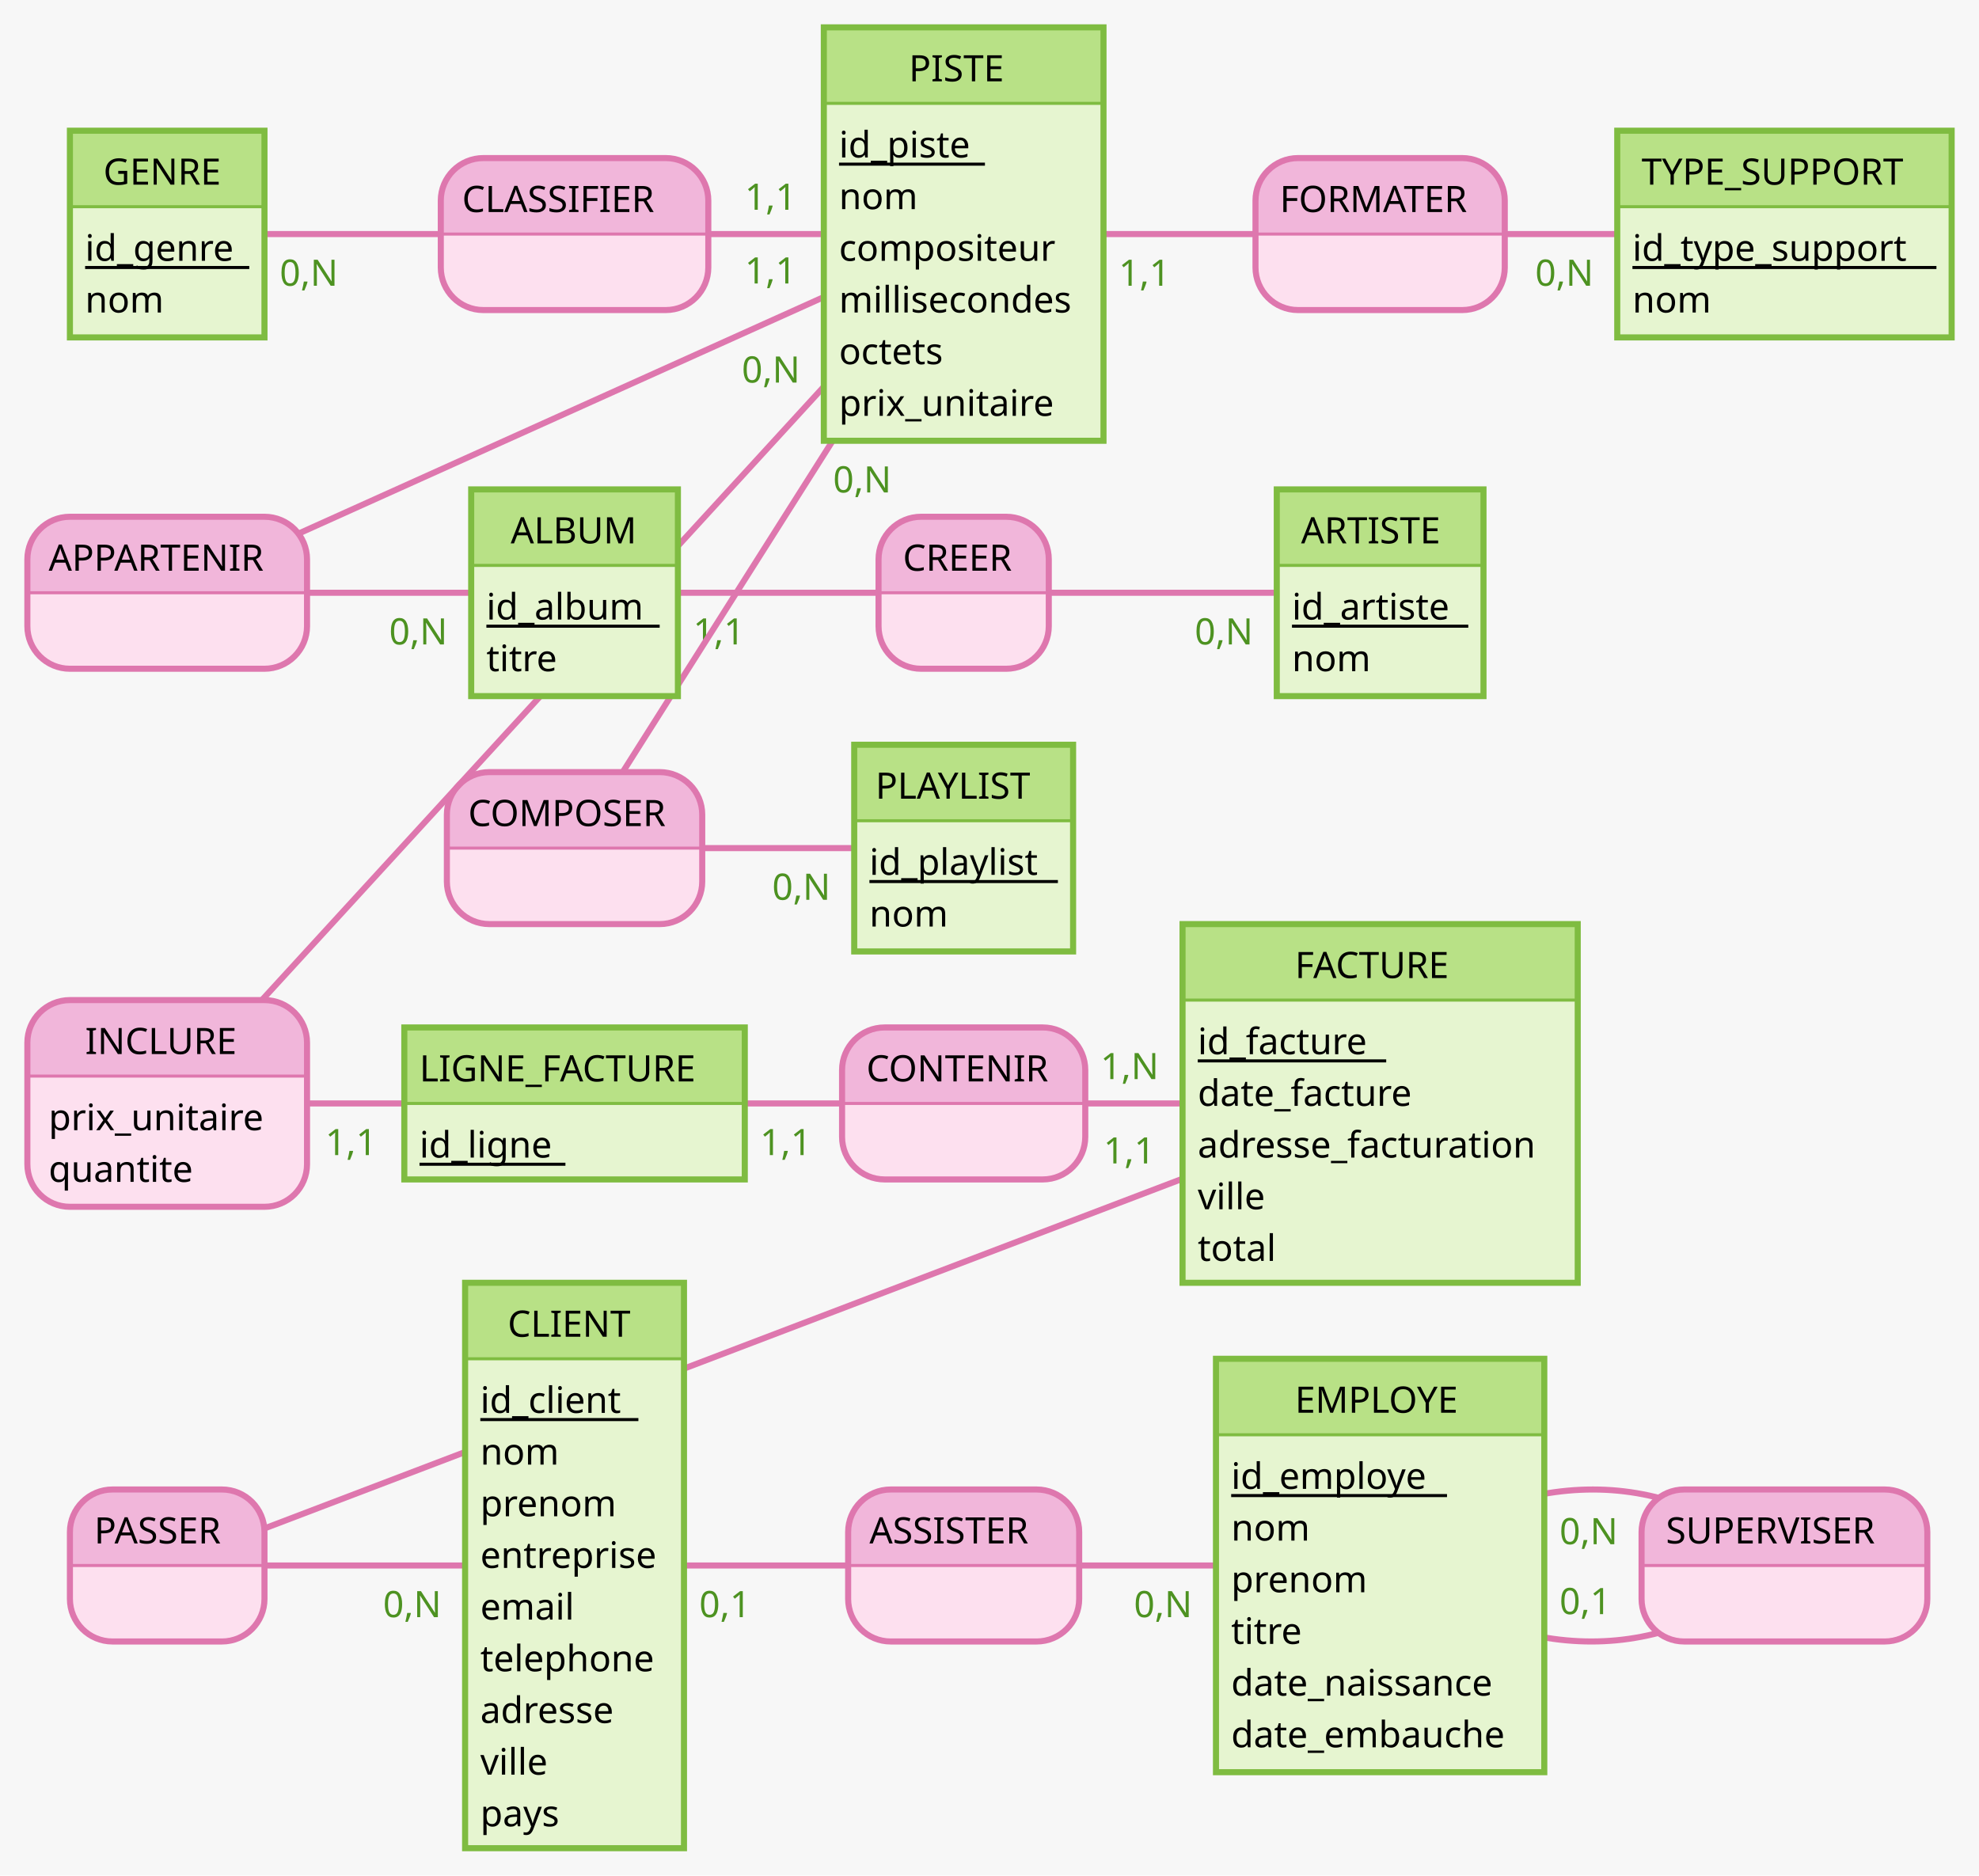
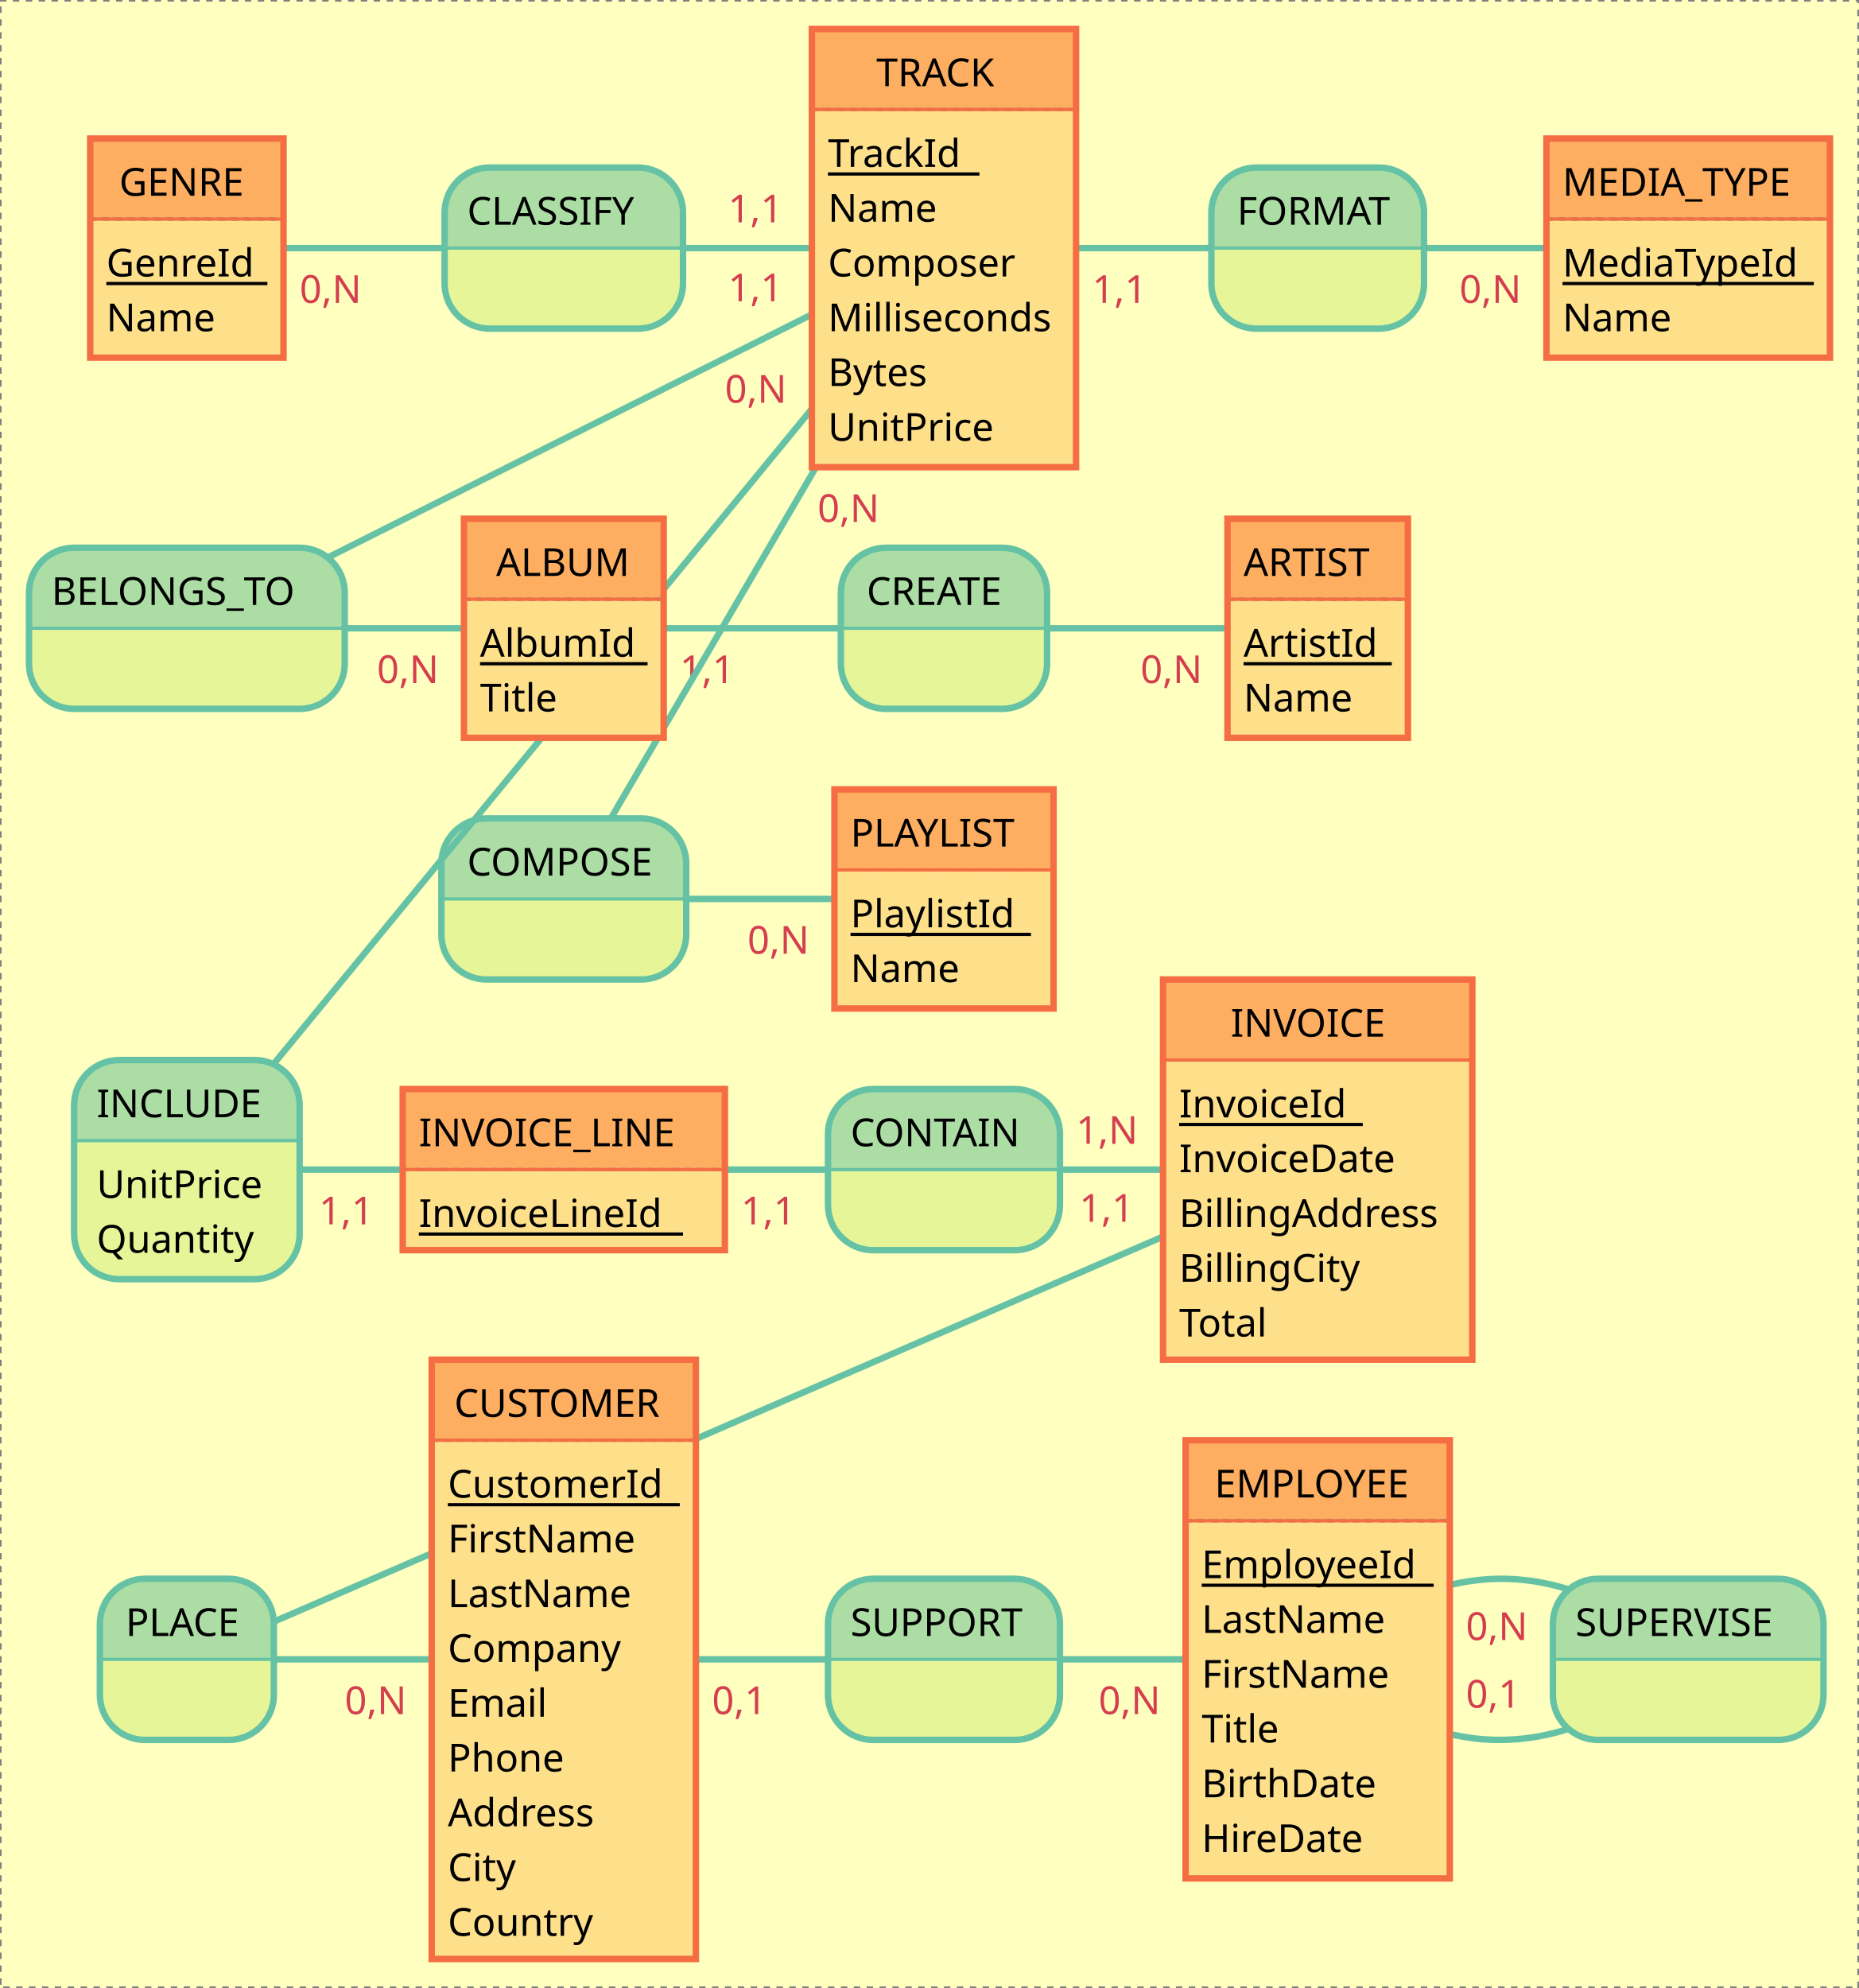
- <svg xmlns="http://www.w3.org/2000/svg" width="651" height="617" viewBox="0 0 651 617">
-   <rect x="0" y="0" width="651" height="617" fill="#f7f7f7" stroke="none" stroke-width="0" />
-   <g>
-     <line x1="55" y1="77" x2="189" y2="77" stroke="#de77ae" stroke-width="2" />
-     <line x1="317" y1="77" x2="189" y2="77" stroke="#de77ae" stroke-width="2" />
-     <g>
-       <path d="M219 52 a14 14 90 0 1 14 14 V77 h-88 V66 a14 14 90 0 1 14 -14" fill="#f1b6da" stroke="#f1b6da" stroke-width="0" />
-       <path d="M233 77 v11 a14 14 90 0 1 -14 14 H159 a14 14 90 0 1 -14 -14 V77 H88" fill="#fde0ef" stroke="#fde0ef" stroke-width="0" />
-       <rect x="145" y="52" width="88" height="50" fill="none" rx="14" stroke="#de77ae" stroke-width="2" />
-       <line x1="145" y1="77" x2="233" y2="77" stroke="#de77ae" stroke-width="1" />
-       <text x="152" y="69.75" fill="#000000" font-family="Verdana" font-size="12">CLASSIFIER</text>
-     </g>
-     <text x="92" y="94" fill="#4d9221" font-family="Verdana" font-size="12">0,N</text>
-     <text x="245" y="69" fill="#4d9221" font-family="Verdana" font-size="12">1,1</text>
-   </g>
-   <g>
-     <line x1="317" y1="77" x2="454" y2="77" stroke="#de77ae" stroke-width="2" />
-     <line x1="587" y1="77" x2="454" y2="77" stroke="#de77ae" stroke-width="2" />
-     <g>
-       <path d="M481 52 a14 14 90 0 1 14 14 V77 h-82 V66 a14 14 90 0 1 14 -14" fill="#f1b6da" stroke="#f1b6da" stroke-width="0" />
-       <path d="M495 77 v11 a14 14 90 0 1 -14 14 H427 a14 14 90 0 1 -14 -14 V77 H82" fill="#fde0ef" stroke="#fde0ef" stroke-width="0" />
-       <rect x="413" y="52" width="82" height="50" fill="none" rx="14" stroke="#de77ae" stroke-width="2" />
-       <line x1="413" y1="77" x2="495" y2="77" stroke="#de77ae" stroke-width="1" />
-       <text x="421" y="69.75" fill="#000000" font-family="Verdana" font-size="12">FORMATER</text>
-     </g>
-     <text x="368" y="94" fill="#4d9221" font-family="Verdana" font-size="12">1,1</text>
-     <text x="505" y="94" fill="#4d9221" font-family="Verdana" font-size="12">0,N</text>
-   </g>
-   <g>
-     <line x1="317" y1="77" x2="55" y2="195" stroke="#de77ae" stroke-width="2" />
-     <line x1="189" y1="195" x2="55" y2="195" stroke="#de77ae" stroke-width="2" />
-     <g>
-       <path d="M87 170 a14 14 90 0 1 14 14 V195 h-92 V184 a14 14 90 0 1 14 -14" fill="#f1b6da" stroke="#f1b6da" stroke-width="0" />
-       <path d="M101 195 v11 a14 14 90 0 1 -14 14 H23 a14 14 90 0 1 -14 -14 V195 H92" fill="#fde0ef" stroke="#fde0ef" stroke-width="0" />
-       <rect x="9" y="170" width="92" height="50" fill="none" rx="14" stroke="#de77ae" stroke-width="2" />
-       <line x1="9" y1="195" x2="101" y2="195" stroke="#de77ae" stroke-width="1" />
-       <text x="16" y="187.75" fill="#000000" font-family="Verdana" font-size="12">APPARTENIR</text>
-     </g>
-     <text x="245" y="93.25" fill="#4d9221" font-family="Verdana" font-size="12">1,1</text>
-     <text x="128" y="212" fill="#4d9221" font-family="Verdana" font-size="12">0,N</text>
-   </g>
-   <g>
-     <line x1="189" y1="195" x2="317" y2="195" stroke="#de77ae" stroke-width="2" />
-     <line x1="454" y1="195" x2="317" y2="195" stroke="#de77ae" stroke-width="2" />
-     <g>
-       <path d="M331 170 a14 14 90 0 1 14 14 V195 h-56 V184 a14 14 90 0 1 14 -14" fill="#f1b6da" stroke="#f1b6da" stroke-width="0" />
-       <path d="M345 195 v11 a14 14 90 0 1 -14 14 H303 a14 14 90 0 1 -14 -14 V195 H56" fill="#fde0ef" stroke="#fde0ef" stroke-width="0" />
-       <rect x="289" y="170" width="56" height="50" fill="none" rx="14" stroke="#de77ae" stroke-width="2" />
-       <line x1="289" y1="195" x2="345" y2="195" stroke="#de77ae" stroke-width="1" />
-       <text x="297" y="187.75" fill="#000000" font-family="Verdana" font-size="12">CREER</text>
-     </g>
-     <text x="228" y="212" fill="#4d9221" font-family="Verdana" font-size="12">1,1</text>
-     <text x="393" y="212" fill="#4d9221" font-family="Verdana" font-size="12">0,N</text>
-   </g>
-   <g>
-     <line x1="317" y1="279" x2="189" y2="279" stroke="#de77ae" stroke-width="2" />
-     <line x1="317" y1="77" x2="189" y2="279" stroke="#de77ae" stroke-width="2" />
-     <g>
-       <path d="M217 254 a14 14 90 0 1 14 14 V279 h-84 V268 a14 14 90 0 1 14 -14" fill="#f1b6da" stroke="#f1b6da" stroke-width="0" />
-       <path d="M231 279 v11 a14 14 90 0 1 -14 14 H161 a14 14 90 0 1 -14 -14 V279 H84" fill="#fde0ef" stroke="#fde0ef" stroke-width="0" />
-       <rect x="147" y="254" width="84" height="50" fill="none" rx="14" stroke="#de77ae" stroke-width="2" />
-       <line x1="147" y1="279" x2="231" y2="279" stroke="#de77ae" stroke-width="1" />
-       <text x="154" y="271.75" fill="#000000" font-family="Verdana" font-size="12">COMPOSER</text>
-     </g>
-     <text x="254" y="296" fill="#4d9221" font-family="Verdana" font-size="12">0,N</text>
-     <text x="274.03" y="162" fill="#4d9221" font-family="Verdana" font-size="12">0,N</text>
-   </g>
-   <g>
-     <line x1="317" y1="77" x2="55" y2="363" stroke="#de77ae" stroke-width="2" />
-     <line x1="189" y1="363" x2="55" y2="363" stroke="#de77ae" stroke-width="2" />
-     <g>
-       <path d="M87 329 a14 14 90 0 1 14 14 V354 h-92 V343 a14 14 90 0 1 14 -14" fill="#f1b6da" stroke="#f1b6da" stroke-width="0" />
-       <path d="M101 354 v29 a14 14 90 0 1 -14 14 H23 a14 14 90 0 1 -14 -14 V354 H92" fill="#fde0ef" stroke="#fde0ef" stroke-width="0" />
-       <rect x="9" y="329" width="92" height="68" fill="none" rx="14" stroke="#de77ae" stroke-width="2" />
-       <line x1="9" y1="354" x2="101" y2="354" stroke="#de77ae" stroke-width="1" />
-       <text x="28" y="346.75" fill="#000000" font-family="Verdana" font-size="12">INCLURE</text>
-       <text x="16" y="371.8" fill="#000000" font-family="Verdana" font-size="12">prix_unitaire</text>
-       <text x="16" y="388.8" fill="#000000" font-family="Verdana" font-size="12">quantite</text>
-     </g>
-     <text x="244" y="125.85" fill="#4d9221" font-family="Verdana" font-size="12">0,N</text>
-     <text x="107" y="380" fill="#4d9221" font-family="Verdana" font-size="12">1,1</text>
-   </g>
-   <g>
-     <line x1="189" y1="363" x2="317" y2="363" stroke="#de77ae" stroke-width="2" />
-     <line x1="454" y1="363" x2="317" y2="363" stroke="#de77ae" stroke-width="2" />
-     <g>
-       <path d="M343 338 a14 14 90 0 1 14 14 V363 h-80 V352 a14 14 90 0 1 14 -14" fill="#f1b6da" stroke="#f1b6da" stroke-width="0" />
-       <path d="M357 363 v11 a14 14 90 0 1 -14 14 H291 a14 14 90 0 1 -14 -14 V363 H80" fill="#fde0ef" stroke="#fde0ef" stroke-width="0" />
-       <rect x="277" y="338" width="80" height="50" fill="none" rx="14" stroke="#de77ae" stroke-width="2" />
-       <line x1="277" y1="363" x2="357" y2="363" stroke="#de77ae" stroke-width="1" />
-       <text x="285" y="355.75" fill="#000000" font-family="Verdana" font-size="12">CONTENIR</text>
-     </g>
-     <text x="250" y="380" fill="#4d9221" font-family="Verdana" font-size="12">1,1</text>
-     <text x="362" y="355" fill="#4d9221" font-family="Verdana" font-size="12">1,N</text>
-   </g>
-   <g>
-     <line x1="189" y1="515" x2="55" y2="515" stroke="#de77ae" stroke-width="2" />
-     <line x1="454" y1="363" x2="55" y2="515" stroke="#de77ae" stroke-width="2" />
-     <g>
-       <path d="M73 490 a14 14 90 0 1 14 14 V515 h-64 V504 a14 14 90 0 1 14 -14" fill="#f1b6da" stroke="#f1b6da" stroke-width="0" />
-       <path d="M87 515 v11 a14 14 90 0 1 -14 14 H37 a14 14 90 0 1 -14 -14 V515 H64" fill="#fde0ef" stroke="#fde0ef" stroke-width="0" />
-       <rect x="23" y="490" width="64" height="50" fill="none" rx="14" stroke="#de77ae" stroke-width="2" />
-       <line x1="23" y1="515" x2="87" y2="515" stroke="#de77ae" stroke-width="1" />
-       <text x="31" y="507.75" fill="#000000" font-family="Verdana" font-size="12">PASSER</text>
-     </g>
-     <text x="126" y="532" fill="#4d9221" font-family="Verdana" font-size="12">0,N</text>
-     <text x="363" y="382.74" fill="#4d9221" font-family="Verdana" font-size="12">1,1</text>
-   </g>
-   <g>
-     <line x1="454" y1="515" x2="317" y2="515" stroke="#de77ae" stroke-width="2" />
-     <line x1="189" y1="515" x2="317" y2="515" stroke="#de77ae" stroke-width="2" />
-     <g>
-       <path d="M341 490 a14 14 90 0 1 14 14 V515 h-76 V504 a14 14 90 0 1 14 -14" fill="#f1b6da" stroke="#f1b6da" stroke-width="0" />
-       <path d="M355 515 v11 a14 14 90 0 1 -14 14 H293 a14 14 90 0 1 -14 -14 V515 H76" fill="#fde0ef" stroke="#fde0ef" stroke-width="0" />
-       <rect x="279" y="490" width="76" height="50" fill="none" rx="14" stroke="#de77ae" stroke-width="2" />
-       <line x1="279" y1="515" x2="355" y2="515" stroke="#de77ae" stroke-width="1" />
-       <text x="286" y="507.75" fill="#000000" font-family="Verdana" font-size="12">ASSISTER</text>
-     </g>
-     <text x="373" y="532" fill="#4d9221" font-family="Verdana" font-size="12">0,N</text>
-     <text x="230" y="532" fill="#4d9221" font-family="Verdana" font-size="12">0,1</text>
-   </g>
-   <g>
-     <path d="M454 515 C503 481.67 547.33 481.67 587 515" fill="none" stroke="#de77ae" stroke-width="2" />
-     <path d="M454 515 C502.33 548.33 546.67 548.33 587 515" fill="none" stroke="#de77ae" stroke-width="2" />
-     <g>
-       <path d="M620 490 a14 14 90 0 1 14 14 V515 h-94 V504 a14 14 90 0 1 14 -14" fill="#f1b6da" stroke="#f1b6da" stroke-width="0" />
-       <path d="M634 515 v11 a14 14 90 0 1 -14 14 H554 a14 14 90 0 1 -14 -14 V515 H94" fill="#fde0ef" stroke="#fde0ef" stroke-width="0" />
-       <rect x="540" y="490" width="94" height="50" fill="none" rx="14" stroke="#de77ae" stroke-width="2" />
-       <line x1="540" y1="515" x2="634" y2="515" stroke="#de77ae" stroke-width="1" />
-       <text x="548" y="507.75" fill="#000000" font-family="Verdana" font-size="12">SUPERVISER</text>
-     </g>
-     <text x="513" y="508" fill="#4d9221" font-family="Verdana" font-size="12">0,N</text>
-     <text x="513" y="531" fill="#4d9221" font-family="Verdana" font-size="12">0,1</text>
-   </g>
-   <g>
-     <g>
-       <rect x="23" y="43" width="64" height="25" fill="#b8e186" stroke="none" stroke-width="0" opacity="1" />
-       <rect x="23" y="68" width="64" height="43" fill="#e6f5d0" stroke="none" stroke-width="0" opacity="1" />
-       <rect x="23" y="43" width="64" height="68" fill="none" stroke="#7fbc41" stroke-width="2" opacity="1" />
-       <line x1="23" y1="68" x2="87" y2="68" stroke="#7fbc41" stroke-width="1" />
-     </g>
-     <text x="34" y="60.75" fill="#000000" font-family="Verdana" font-size="12">GENRE</text>
-     <text x="28" y="85.8" fill="#000000" font-family="Verdana" font-size="12">id_genre</text>
-     <line x1="28" y1="88" x2="82" y2="88" stroke="#000000" stroke-width="1" />
-     <text x="28" y="102.8" fill="#000000" font-family="Verdana" font-size="12">nom</text>
-   </g>
-   <g>
-     <g>
-       <rect x="271" y="9" width="92" height="25" fill="#b8e186" stroke="none" stroke-width="0" opacity="1" />
-       <rect x="271" y="34" width="92" height="111" fill="#e6f5d0" stroke="none" stroke-width="0" opacity="1" />
-       <rect x="271" y="9" width="92" height="136" fill="none" stroke="#7fbc41" stroke-width="2" opacity="1" />
-       <line x1="271" y1="34" x2="363" y2="34" stroke="#7fbc41" stroke-width="1" />
-     </g>
-     <text x="299" y="26.75" fill="#000000" font-family="Verdana" font-size="12">PISTE</text>
-     <text x="276" y="51.8" fill="#000000" font-family="Verdana" font-size="12">id_piste</text>
-     <line x1="276" y1="54" x2="324" y2="54" stroke="#000000" stroke-width="1" />
-     <text x="276" y="68.8" fill="#000000" font-family="Verdana" font-size="12">nom</text>
-     <text x="276" y="85.8" fill="#000000" font-family="Verdana" font-size="12">compositeur</text>
-     <text x="276" y="102.8" fill="#000000" font-family="Verdana" font-size="12">millisecondes</text>
-     <text x="276" y="119.8" fill="#000000" font-family="Verdana" font-size="12">octets</text>
-     <text x="276" y="136.8" fill="#000000" font-family="Verdana" font-size="12">prix_unitaire</text>
-   </g>
-   <g>
-     <g>
-       <rect x="532" y="43" width="110" height="25" fill="#b8e186" stroke="none" stroke-width="0" opacity="1" />
-       <rect x="532" y="68" width="110" height="43" fill="#e6f5d0" stroke="none" stroke-width="0" opacity="1" />
-       <rect x="532" y="43" width="110" height="68" fill="none" stroke="#7fbc41" stroke-width="2" opacity="1" />
-       <line x1="532" y1="68" x2="642" y2="68" stroke="#7fbc41" stroke-width="1" />
-     </g>
-     <text x="540" y="60.75" fill="#000000" font-family="Verdana" font-size="12">TYPE_SUPPORT</text>
-     <text x="537" y="85.8" fill="#000000" font-family="Verdana" font-size="12">id_type_support</text>
-     <line x1="537" y1="88" x2="637" y2="88" stroke="#000000" stroke-width="1" />
-     <text x="537" y="102.8" fill="#000000" font-family="Verdana" font-size="12">nom</text>
-   </g>
-   <g>
-     <g>
-       <rect x="155" y="161" width="68" height="25" fill="#b8e186" stroke="none" stroke-width="0" opacity="1" />
-       <rect x="155" y="186" width="68" height="43" fill="#e6f5d0" stroke="none" stroke-width="0" opacity="1" />
-       <rect x="155" y="161" width="68" height="68" fill="none" stroke="#7fbc41" stroke-width="2" opacity="1" />
-       <line x1="155" y1="186" x2="223" y2="186" stroke="#7fbc41" stroke-width="1" />
-     </g>
-     <text x="168" y="178.75" fill="#000000" font-family="Verdana" font-size="12">ALBUM</text>
-     <text x="160" y="203.8" fill="#000000" font-family="Verdana" font-size="12">id_album</text>
-     <line x1="160" y1="206" x2="217" y2="206" stroke="#000000" stroke-width="1" />
-     <text x="160" y="220.8" fill="#000000" font-family="Verdana" font-size="12">titre</text>
-   </g>
-   <g>
-     <g>
-       <rect x="420" y="161" width="68" height="25" fill="#b8e186" stroke="none" stroke-width="0" opacity="1" />
-       <rect x="420" y="186" width="68" height="43" fill="#e6f5d0" stroke="none" stroke-width="0" opacity="1" />
-       <rect x="420" y="161" width="68" height="68" fill="none" stroke="#7fbc41" stroke-width="2" opacity="1" />
-       <line x1="420" y1="186" x2="488" y2="186" stroke="#7fbc41" stroke-width="1" />
-     </g>
-     <text x="428" y="178.75" fill="#000000" font-family="Verdana" font-size="12">ARTISTE</text>
-     <text x="425" y="203.8" fill="#000000" font-family="Verdana" font-size="12">id_artiste</text>
-     <line x1="425" y1="206" x2="483" y2="206" stroke="#000000" stroke-width="1" />
-     <text x="425" y="220.8" fill="#000000" font-family="Verdana" font-size="12">nom</text>
-   </g>
-   <g>
-     <g>
-       <rect x="281" y="245" width="72" height="25" fill="#b8e186" stroke="none" stroke-width="0" opacity="1" />
-       <rect x="281" y="270" width="72" height="43" fill="#e6f5d0" stroke="none" stroke-width="0" opacity="1" />
-       <rect x="281" y="245" width="72" height="68" fill="none" stroke="#7fbc41" stroke-width="2" opacity="1" />
-       <line x1="281" y1="270" x2="353" y2="270" stroke="#7fbc41" stroke-width="1" />
-     </g>
-     <text x="288" y="262.75" fill="#000000" font-family="Verdana" font-size="12">PLAYLIST</text>
-     <text x="286" y="287.8" fill="#000000" font-family="Verdana" font-size="12">id_playlist</text>
-     <line x1="286" y1="290" x2="348" y2="290" stroke="#000000" stroke-width="1" />
-     <text x="286" y="304.8" fill="#000000" font-family="Verdana" font-size="12">nom</text>
-   </g>
-   <g>
-     <g>
-       <rect x="133" y="338" width="112" height="25" fill="#b8e186" stroke="none" stroke-width="0" opacity="1" />
-       <rect x="133" y="363" width="112" height="25" fill="#e6f5d0" stroke="none" stroke-width="0" opacity="1" />
-       <rect x="133" y="338" width="112" height="50" fill="none" stroke="#7fbc41" stroke-width="2" opacity="1" />
-       <line x1="133" y1="363" x2="245" y2="363" stroke="#7fbc41" stroke-width="1" />
-     </g>
-     <text x="138" y="355.75" fill="#000000" font-family="Verdana" font-size="12">LIGNE_FACTURE</text>
-     <text x="138" y="380.8" fill="#000000" font-family="Verdana" font-size="12">id_ligne</text>
-     <line x1="138" y1="383" x2="186" y2="383" stroke="#000000" stroke-width="1" />
-   </g>
-   <g>
-     <g>
-       <rect x="389" y="304" width="130" height="25" fill="#b8e186" stroke="none" stroke-width="0" opacity="1" />
-       <rect x="389" y="329" width="130" height="93" fill="#e6f5d0" stroke="none" stroke-width="0" opacity="1" />
-       <rect x="389" y="304" width="130" height="118" fill="none" stroke="#7fbc41" stroke-width="2" opacity="1" />
-       <line x1="389" y1="329" x2="519" y2="329" stroke="#7fbc41" stroke-width="1" />
-     </g>
-     <text x="426" y="321.75" fill="#000000" font-family="Verdana" font-size="12">FACTURE</text>
-     <text x="394" y="346.8" fill="#000000" font-family="Verdana" font-size="12">id_facture</text>
-     <line x1="394" y1="349" x2="456" y2="349" stroke="#000000" stroke-width="1" />
-     <text x="394" y="363.8" fill="#000000" font-family="Verdana" font-size="12">date_facture</text>
-     <text x="394" y="380.8" fill="#000000" font-family="Verdana" font-size="12">adresse_facturation</text>
-     <text x="394" y="397.8" fill="#000000" font-family="Verdana" font-size="12">ville</text>
-     <text x="394" y="414.8" fill="#000000" font-family="Verdana" font-size="12">total</text>
-   </g>
-   <g>
-     <g>
-       <rect x="153" y="422" width="72" height="25" fill="#b8e186" stroke="none" stroke-width="0" opacity="1" />
-       <rect x="153" y="447" width="72" height="161" fill="#e6f5d0" stroke="none" stroke-width="0" opacity="1" />
-       <rect x="153" y="422" width="72" height="186" fill="none" stroke="#7fbc41" stroke-width="2" opacity="1" />
-       <line x1="153" y1="447" x2="225" y2="447" stroke="#7fbc41" stroke-width="1" />
-     </g>
-     <text x="167" y="439.75" fill="#000000" font-family="Verdana" font-size="12">CLIENT</text>
-     <text x="158" y="464.8" fill="#000000" font-family="Verdana" font-size="12">id_client</text>
-     <line x1="158" y1="467" x2="210" y2="467" stroke="#000000" stroke-width="1" />
-     <text x="158" y="481.8" fill="#000000" font-family="Verdana" font-size="12">nom</text>
-     <text x="158" y="498.8" fill="#000000" font-family="Verdana" font-size="12">prenom</text>
-     <text x="158" y="515.8" fill="#000000" font-family="Verdana" font-size="12">entreprise</text>
-     <text x="158" y="532.8" fill="#000000" font-family="Verdana" font-size="12">email</text>
-     <text x="158" y="549.8" fill="#000000" font-family="Verdana" font-size="12">telephone</text>
-     <text x="158" y="566.8" fill="#000000" font-family="Verdana" font-size="12">adresse</text>
-     <text x="158" y="583.8" fill="#000000" font-family="Verdana" font-size="12">ville</text>
-     <text x="158" y="600.8" fill="#000000" font-family="Verdana" font-size="12">pays</text>
-   </g>
-   <g>
-     <g>
-       <rect x="400" y="447" width="108" height="25" fill="#b8e186" stroke="none" stroke-width="0" opacity="1" />
-       <rect x="400" y="472" width="108" height="111" fill="#e6f5d0" stroke="none" stroke-width="0" opacity="1" />
-       <rect x="400" y="447" width="108" height="136" fill="none" stroke="#7fbc41" stroke-width="2" opacity="1" />
-       <line x1="400" y1="472" x2="508" y2="472" stroke="#7fbc41" stroke-width="1" />
-     </g>
-     <text x="426" y="464.75" fill="#000000" font-family="Verdana" font-size="12">EMPLOYE</text>
-     <text x="405" y="489.8" fill="#000000" font-family="Verdana" font-size="12">id_employe</text>
-     <line x1="405" y1="492" x2="476" y2="492" stroke="#000000" stroke-width="1" />
-     <text x="405" y="506.8" fill="#000000" font-family="Verdana" font-size="12">nom</text>
-     <text x="405" y="523.8" fill="#000000" font-family="Verdana" font-size="12">prenom</text>
-     <text x="405" y="540.8" fill="#000000" font-family="Verdana" font-size="12">titre</text>
-     <text x="405" y="557.8" fill="#000000" font-family="Verdana" font-size="12">date_naissance</text>
-     <text x="405" y="574.8" fill="#000000" font-family="Verdana" font-size="12">date_embauche</text>
+ <svg xmlns="http://www.w3.org/2000/svg" width="577" height="617" viewBox="0 0 577 617">
+   <rect x="0" y="0" width="577" height="617" fill="#ffffbf" stroke="#808080" stroke-width="1" stroke-dasharray="2,2" />
+   <g>
+     <line x1="58" y1="77" x2="175" y2="77" stroke="#66c2a5" stroke-width="2" />
+     <line x1="293" y1="77" x2="175" y2="77" stroke="#66c2a5" stroke-width="2" />
+     <g>
+       <path d="M198 52 a14 14 90 0 1 14 14 V77 h-74 V66 a14 14 90 0 1 14 -14" fill="#abdda4" stroke="#abdda4" stroke-width="0" />
+       <path d="M212 77 v11 a14 14 90 0 1 -14 14 H152 a14 14 90 0 1 -14 -14 V77 H74" fill="#e6f598" stroke="#e6f598" stroke-width="0" />
+       <rect x="138" y="52" width="74" height="50" fill="none" rx="14" stroke="#66c2a5" stroke-width="2" />
+       <line x1="138" y1="77" x2="212" y2="77" stroke="#66c2a5" stroke-width="1" />
+       <text x="145" y="69.75" fill="#000000" font-family="Verdana" font-size="12">CLASSIFY</text>
+     </g>
+     <text x="93" y="94" fill="#d53e4f" font-family="Verdana" font-size="12">0,N</text>
+     <text x="226" y="69" fill="#d53e4f" font-family="Verdana" font-size="12">1,1</text>
+   </g>
+   <g>
+     <line x1="293" y1="77" x2="409" y2="77" stroke="#66c2a5" stroke-width="2" />
+     <line x1="524" y1="77" x2="409" y2="77" stroke="#66c2a5" stroke-width="2" />
+     <g>
+       <path d="M428 52 a14 14 90 0 1 14 14 V77 h-66 V66 a14 14 90 0 1 14 -14" fill="#abdda4" stroke="#abdda4" stroke-width="0" />
+       <path d="M442 77 v11 a14 14 90 0 1 -14 14 H390 a14 14 90 0 1 -14 -14 V77 H66" fill="#e6f598" stroke="#e6f598" stroke-width="0" />
+       <rect x="376" y="52" width="66" height="50" fill="none" rx="14" stroke="#66c2a5" stroke-width="2" />
+       <line x1="376" y1="77" x2="442" y2="77" stroke="#66c2a5" stroke-width="1" />
+       <text x="384" y="69.75" fill="#000000" font-family="Verdana" font-size="12">FORMAT</text>
+     </g>
+     <text x="339" y="94" fill="#d53e4f" font-family="Verdana" font-size="12">1,1</text>
+     <text x="453" y="94" fill="#d53e4f" font-family="Verdana" font-size="12">0,N</text>
+   </g>
+   <g>
+     <line x1="293" y1="77" x2="58" y2="195" stroke="#66c2a5" stroke-width="2" />
+     <line x1="175" y1="195" x2="58" y2="195" stroke="#66c2a5" stroke-width="2" />
+     <g>
+       <path d="M93 170 a14 14 90 0 1 14 14 V195 h-98 V184 a14 14 90 0 1 14 -14" fill="#abdda4" stroke="#abdda4" stroke-width="0" />
+       <path d="M107 195 v11 a14 14 90 0 1 -14 14 H23 a14 14 90 0 1 -14 -14 V195 H98" fill="#e6f598" stroke="#e6f598" stroke-width="0" />
+       <rect x="9" y="170" width="98" height="50" fill="none" rx="14" stroke="#66c2a5" stroke-width="2" />
+       <line x1="9" y1="195" x2="107" y2="195" stroke="#66c2a5" stroke-width="1" />
+       <text x="16" y="187.75" fill="#000000" font-family="Verdana" font-size="12">BELONGS_TO</text>
+     </g>
+     <text x="226" y="93.51" fill="#d53e4f" font-family="Verdana" font-size="12">1,1</text>
+     <text x="117" y="212" fill="#d53e4f" font-family="Verdana" font-size="12">0,N</text>
+   </g>
+   <g>
+     <line x1="175" y1="195" x2="293" y2="195" stroke="#66c2a5" stroke-width="2" />
+     <line x1="409" y1="195" x2="293" y2="195" stroke="#66c2a5" stroke-width="2" />
+     <g>
+       <path d="M311 170 a14 14 90 0 1 14 14 V195 h-64 V184 a14 14 90 0 1 14 -14" fill="#abdda4" stroke="#abdda4" stroke-width="0" />
+       <path d="M325 195 v11 a14 14 90 0 1 -14 14 H275 a14 14 90 0 1 -14 -14 V195 H64" fill="#e6f598" stroke="#e6f598" stroke-width="0" />
+       <rect x="261" y="170" width="64" height="50" fill="none" rx="14" stroke="#66c2a5" stroke-width="2" />
+       <line x1="261" y1="195" x2="325" y2="195" stroke="#66c2a5" stroke-width="1" />
+       <text x="269" y="187.75" fill="#000000" font-family="Verdana" font-size="12">CREATE</text>
+     </g>
+     <text x="211" y="212" fill="#d53e4f" font-family="Verdana" font-size="12">1,1</text>
+     <text x="354" y="212" fill="#d53e4f" font-family="Verdana" font-size="12">0,N</text>
+   </g>
+   <g>
+     <line x1="293" y1="279" x2="175" y2="279" stroke="#66c2a5" stroke-width="2" />
+     <line x1="293" y1="77" x2="175" y2="279" stroke="#66c2a5" stroke-width="2" />
+     <g>
+       <path d="M199 254 a14 14 90 0 1 14 14 V279 h-76 V268 a14 14 90 0 1 14 -14" fill="#abdda4" stroke="#abdda4" stroke-width="0" />
+       <path d="M213 279 v11 a14 14 90 0 1 -14 14 H151 a14 14 90 0 1 -14 -14 V279 H76" fill="#e6f598" stroke="#e6f598" stroke-width="0" />
+       <rect x="137" y="254" width="76" height="50" fill="none" rx="14" stroke="#66c2a5" stroke-width="2" />
+       <line x1="137" y1="279" x2="213" y2="279" stroke="#66c2a5" stroke-width="1" />
+       <text x="145" y="271.75" fill="#000000" font-family="Verdana" font-size="12">COMPOSE</text>
+     </g>
+     <text x="232" y="296" fill="#d53e4f" font-family="Verdana" font-size="12">0,N</text>
+     <text x="253.75" y="162" fill="#d53e4f" font-family="Verdana" font-size="12">0,N</text>
+   </g>
+   <g>
+     <line x1="293" y1="77" x2="58" y2="363" stroke="#66c2a5" stroke-width="2" />
+     <line x1="175" y1="363" x2="58" y2="363" stroke="#66c2a5" stroke-width="2" />
+     <g>
+       <path d="M79 329 a14 14 90 0 1 14 14 V354 h-70 V343 a14 14 90 0 1 14 -14" fill="#abdda4" stroke="#abdda4" stroke-width="0" />
+       <path d="M93 354 v29 a14 14 90 0 1 -14 14 H37 a14 14 90 0 1 -14 -14 V354 H70" fill="#e6f598" stroke="#e6f598" stroke-width="0" />
+       <rect x="23" y="329" width="70" height="68" fill="none" rx="14" stroke="#66c2a5" stroke-width="2" />
+       <line x1="23" y1="354" x2="93" y2="354" stroke="#66c2a5" stroke-width="1" />
+       <text x="30" y="346.75" fill="#000000" font-family="Verdana" font-size="12">INCLUDE</text>
+       <text x="30" y="371.8" fill="#000000" font-family="Verdana" font-size="12">UnitPrice</text>
+       <text x="30" y="388.8" fill="#000000" font-family="Verdana" font-size="12">Quantity</text>
+     </g>
+     <text x="225" y="124.99" fill="#d53e4f" font-family="Verdana" font-size="12">0,N</text>
+     <text x="99" y="380" fill="#d53e4f" font-family="Verdana" font-size="12">1,1</text>
+   </g>
+   <g>
+     <line x1="175" y1="363" x2="293" y2="363" stroke="#66c2a5" stroke-width="2" />
+     <line x1="409" y1="363" x2="293" y2="363" stroke="#66c2a5" stroke-width="2" />
+     <g>
+       <path d="M315 338 a14 14 90 0 1 14 14 V363 h-72 V352 a14 14 90 0 1 14 -14" fill="#abdda4" stroke="#abdda4" stroke-width="0" />
+       <path d="M329 363 v11 a14 14 90 0 1 -14 14 H271 a14 14 90 0 1 -14 -14 V363 H72" fill="#e6f598" stroke="#e6f598" stroke-width="0" />
+       <rect x="257" y="338" width="72" height="50" fill="none" rx="14" stroke="#66c2a5" stroke-width="2" />
+       <line x1="257" y1="363" x2="329" y2="363" stroke="#66c2a5" stroke-width="1" />
+       <text x="264" y="355.75" fill="#000000" font-family="Verdana" font-size="12">CONTAIN</text>
+     </g>
+     <text x="230" y="380" fill="#d53e4f" font-family="Verdana" font-size="12">1,1</text>
+     <text x="334" y="355" fill="#d53e4f" font-family="Verdana" font-size="12">1,N</text>
+   </g>
+   <g>
+     <line x1="175" y1="515" x2="58" y2="515" stroke="#66c2a5" stroke-width="2" />
+     <line x1="409" y1="363" x2="58" y2="515" stroke="#66c2a5" stroke-width="2" />
+     <g>
+       <path d="M71 490 a14 14 90 0 1 14 14 V515 h-54 V504 a14 14 90 0 1 14 -14" fill="#abdda4" stroke="#abdda4" stroke-width="0" />
+       <path d="M85 515 v11 a14 14 90 0 1 -14 14 H45 a14 14 90 0 1 -14 -14 V515 H54" fill="#e6f598" stroke="#e6f598" stroke-width="0" />
+       <rect x="31" y="490" width="54" height="50" fill="none" rx="14" stroke="#66c2a5" stroke-width="2" />
+       <line x1="31" y1="515" x2="85" y2="515" stroke="#66c2a5" stroke-width="1" />
+       <text x="39" y="507.75" fill="#000000" font-family="Verdana" font-size="12">PLACE</text>
+     </g>
+     <text x="107" y="532" fill="#d53e4f" font-family="Verdana" font-size="12">0,N</text>
+     <text x="335" y="379.18" fill="#d53e4f" font-family="Verdana" font-size="12">1,1</text>
+   </g>
+   <g>
+     <line x1="409" y1="515" x2="293" y2="515" stroke="#66c2a5" stroke-width="2" />
+     <line x1="175" y1="515" x2="293" y2="515" stroke="#66c2a5" stroke-width="2" />
+     <g>
+       <path d="M315 490 a14 14 90 0 1 14 14 V515 h-72 V504 a14 14 90 0 1 14 -14" fill="#abdda4" stroke="#abdda4" stroke-width="0" />
+       <path d="M329 515 v11 a14 14 90 0 1 -14 14 H271 a14 14 90 0 1 -14 -14 V515 H72" fill="#e6f598" stroke="#e6f598" stroke-width="0" />
+       <rect x="257" y="490" width="72" height="50" fill="none" rx="14" stroke="#66c2a5" stroke-width="2" />
+       <line x1="257" y1="515" x2="329" y2="515" stroke="#66c2a5" stroke-width="1" />
+       <text x="264" y="507.75" fill="#000000" font-family="Verdana" font-size="12">SUPPORT</text>
+     </g>
+     <text x="341" y="532" fill="#d53e4f" font-family="Verdana" font-size="12">0,N</text>
+     <text x="221" y="532" fill="#d53e4f" font-family="Verdana" font-size="12">0,1</text>
+   </g>
+   <g>
+     <path d="M409 515 C446.67 481.67 485 481.67 524 515" fill="none" stroke="#66c2a5" stroke-width="2" />
+     <path d="M409 515 C446 548.33 484.33 548.33 524 515" fill="none" stroke="#66c2a5" stroke-width="2" />
+     <g>
+       <path d="M552 490 a14 14 90 0 1 14 14 V515 h-84 V504 a14 14 90 0 1 14 -14" fill="#abdda4" stroke="#abdda4" stroke-width="0" />
+       <path d="M566 515 v11 a14 14 90 0 1 -14 14 H496 a14 14 90 0 1 -14 -14 V515 H84" fill="#e6f598" stroke="#e6f598" stroke-width="0" />
+       <rect x="482" y="490" width="84" height="50" fill="none" rx="14" stroke="#66c2a5" stroke-width="2" />
+       <line x1="482" y1="515" x2="566" y2="515" stroke="#66c2a5" stroke-width="1" />
+       <text x="489" y="507.75" fill="#000000" font-family="Verdana" font-size="12">SUPERVISE</text>
+     </g>
+     <text x="455" y="509" fill="#d53e4f" font-family="Verdana" font-size="12">0,N</text>
+     <text x="455" y="530" fill="#d53e4f" font-family="Verdana" font-size="12">0,1</text>
+   </g>
+   <g>
+     <g>
+       <rect x="28" y="43" width="60" height="25" fill="#fdae61" stroke="#808080" stroke-width="1" stroke-dasharray="2,2" opacity="1" />
+       <rect x="28" y="68" width="60" height="43" fill="#fee08b" stroke="#808080" stroke-width="1" stroke-dasharray="2,2" opacity="1" />
+       <rect x="28" y="43" width="60" height="68" fill="none" stroke="#f46d43" stroke-width="2" opacity="1" />
+       <line x1="28" y1="68" x2="88" y2="68" stroke="#f46d43" stroke-width="1" />
+     </g>
+     <text x="37" y="60.75" fill="#000000" font-family="Verdana" font-size="12">GENRE</text>
+     <text x="33" y="85.8" fill="#000000" font-family="Verdana" font-size="12">GenreId</text>
+     <line x1="33" y1="88" x2="83" y2="88" stroke="#000000" stroke-width="1" />
+     <text x="33" y="102.8" fill="#000000" font-family="Verdana" font-size="12">Name</text>
+   </g>
+   <g>
+     <g>
+       <rect x="252" y="9" width="82" height="25" fill="#fdae61" stroke="#808080" stroke-width="1" stroke-dasharray="2,2" opacity="1" />
+       <rect x="252" y="34" width="82" height="111" fill="#fee08b" stroke="#808080" stroke-width="1" stroke-dasharray="2,2" opacity="1" />
+       <rect x="252" y="9" width="82" height="136" fill="none" stroke="#f46d43" stroke-width="2" opacity="1" />
+       <line x1="252" y1="34" x2="334" y2="34" stroke="#f46d43" stroke-width="1" />
+     </g>
+     <text x="272" y="26.75" fill="#000000" font-family="Verdana" font-size="12">TRACK</text>
+     <text x="257" y="51.8" fill="#000000" font-family="Verdana" font-size="12">TrackId</text>
+     <line x1="257" y1="54" x2="304" y2="54" stroke="#000000" stroke-width="1" />
+     <text x="257" y="68.8" fill="#000000" font-family="Verdana" font-size="12">Name</text>
+     <text x="257" y="85.8" fill="#000000" font-family="Verdana" font-size="12">Composer</text>
+     <text x="257" y="102.8" fill="#000000" font-family="Verdana" font-size="12">Milliseconds</text>
+     <text x="257" y="119.8" fill="#000000" font-family="Verdana" font-size="12">Bytes</text>
+     <text x="257" y="136.8" fill="#000000" font-family="Verdana" font-size="12">UnitPrice</text>
+   </g>
+   <g>
+     <g>
+       <rect x="480" y="43" width="88" height="25" fill="#fdae61" stroke="#808080" stroke-width="1" stroke-dasharray="2,2" opacity="1" />
+       <rect x="480" y="68" width="88" height="43" fill="#fee08b" stroke="#808080" stroke-width="1" stroke-dasharray="2,2" opacity="1" />
+       <rect x="480" y="43" width="88" height="68" fill="none" stroke="#f46d43" stroke-width="2" opacity="1" />
+       <line x1="480" y1="68" x2="568" y2="68" stroke="#f46d43" stroke-width="1" />
+     </g>
+     <text x="485" y="60.75" fill="#000000" font-family="Verdana" font-size="12">MEDIA_TYPE</text>
+     <text x="485" y="85.8" fill="#000000" font-family="Verdana" font-size="12">MediaTypeId</text>
+     <line x1="485" y1="88" x2="563" y2="88" stroke="#000000" stroke-width="1" />
+     <text x="485" y="102.8" fill="#000000" font-family="Verdana" font-size="12">Name</text>
+   </g>
+   <g>
+     <g>
+       <rect x="144" y="161" width="62" height="25" fill="#fdae61" stroke="#808080" stroke-width="1" stroke-dasharray="2,2" opacity="1" />
+       <rect x="144" y="186" width="62" height="43" fill="#fee08b" stroke="#808080" stroke-width="1" stroke-dasharray="2,2" opacity="1" />
+       <rect x="144" y="161" width="62" height="68" fill="none" stroke="#f46d43" stroke-width="2" opacity="1" />
+       <line x1="144" y1="186" x2="206" y2="186" stroke="#f46d43" stroke-width="1" />
+     </g>
+     <text x="154" y="178.75" fill="#000000" font-family="Verdana" font-size="12">ALBUM</text>
+     <text x="149" y="203.8" fill="#000000" font-family="Verdana" font-size="12">AlbumId</text>
+     <line x1="149" y1="206" x2="201" y2="206" stroke="#000000" stroke-width="1" />
+     <text x="149" y="220.8" fill="#000000" font-family="Verdana" font-size="12">Title</text>
+   </g>
+   <g>
+     <g>
+       <rect x="381" y="161" width="56" height="25" fill="#fdae61" stroke="#808080" stroke-width="1" stroke-dasharray="2,2" opacity="1" />
+       <rect x="381" y="186" width="56" height="43" fill="#fee08b" stroke="#808080" stroke-width="1" stroke-dasharray="2,2" opacity="1" />
+       <rect x="381" y="161" width="56" height="68" fill="none" stroke="#f46d43" stroke-width="2" opacity="1" />
+       <line x1="381" y1="186" x2="437" y2="186" stroke="#f46d43" stroke-width="1" />
+     </g>
+     <text x="386" y="178.75" fill="#000000" font-family="Verdana" font-size="12">ARTIST</text>
+     <text x="386" y="203.8" fill="#000000" font-family="Verdana" font-size="12">ArtistId</text>
+     <line x1="386" y1="206" x2="432" y2="206" stroke="#000000" stroke-width="1" />
+     <text x="386" y="220.8" fill="#000000" font-family="Verdana" font-size="12">Name</text>
+   </g>
+   <g>
+     <g>
+       <rect x="259" y="245" width="68" height="25" fill="#fdae61" stroke="#808080" stroke-width="1" stroke-dasharray="2,2" opacity="1" />
+       <rect x="259" y="270" width="68" height="43" fill="#fee08b" stroke="#808080" stroke-width="1" stroke-dasharray="2,2" opacity="1" />
+       <rect x="259" y="245" width="68" height="68" fill="none" stroke="#f46d43" stroke-width="2" opacity="1" />
+       <line x1="259" y1="270" x2="327" y2="270" stroke="#f46d43" stroke-width="1" />
+     </g>
+     <text x="264" y="262.75" fill="#000000" font-family="Verdana" font-size="12">PLAYLIST</text>
+     <text x="264" y="287.8" fill="#000000" font-family="Verdana" font-size="12">PlaylistId</text>
+     <line x1="264" y1="290" x2="320" y2="290" stroke="#000000" stroke-width="1" />
+     <text x="264" y="304.8" fill="#000000" font-family="Verdana" font-size="12">Name</text>
+   </g>
+   <g>
+     <g>
+       <rect x="125" y="338" width="100" height="25" fill="#fdae61" stroke="#808080" stroke-width="1" stroke-dasharray="2,2" opacity="1" />
+       <rect x="125" y="363" width="100" height="25" fill="#fee08b" stroke="#808080" stroke-width="1" stroke-dasharray="2,2" opacity="1" />
+       <rect x="125" y="338" width="100" height="50" fill="none" stroke="#f46d43" stroke-width="2" opacity="1" />
+       <line x1="125" y1="363" x2="225" y2="363" stroke="#f46d43" stroke-width="1" />
+     </g>
+     <text x="130" y="355.75" fill="#000000" font-family="Verdana" font-size="12">INVOICE_LINE</text>
+     <text x="130" y="380.8" fill="#000000" font-family="Verdana" font-size="12">InvoiceLineId</text>
+     <line x1="130" y1="383" x2="212" y2="383" stroke="#000000" stroke-width="1" />
+   </g>
+   <g>
+     <g>
+       <rect x="361" y="304" width="96" height="25" fill="#fdae61" stroke="#808080" stroke-width="1" stroke-dasharray="2,2" opacity="1" />
+       <rect x="361" y="329" width="96" height="93" fill="#fee08b" stroke="#808080" stroke-width="1" stroke-dasharray="2,2" opacity="1" />
+       <rect x="361" y="304" width="96" height="118" fill="none" stroke="#f46d43" stroke-width="2" opacity="1" />
+       <line x1="361" y1="329" x2="457" y2="329" stroke="#f46d43" stroke-width="1" />
+     </g>
+     <text x="382" y="321.75" fill="#000000" font-family="Verdana" font-size="12">INVOICE</text>
+     <text x="366" y="346.8" fill="#000000" font-family="Verdana" font-size="12">InvoiceId</text>
+     <line x1="366" y1="349" x2="423" y2="349" stroke="#000000" stroke-width="1" />
+     <text x="366" y="363.8" fill="#000000" font-family="Verdana" font-size="12">InvoiceDate</text>
+     <text x="366" y="380.8" fill="#000000" font-family="Verdana" font-size="12">BillingAddress</text>
+     <text x="366" y="397.8" fill="#000000" font-family="Verdana" font-size="12">BillingCity</text>
+     <text x="366" y="414.8" fill="#000000" font-family="Verdana" font-size="12">Total</text>
+   </g>
+   <g>
+     <g>
+       <rect x="134" y="422" width="82" height="25" fill="#fdae61" stroke="#808080" stroke-width="1" stroke-dasharray="2,2" opacity="1" />
+       <rect x="134" y="447" width="82" height="161" fill="#fee08b" stroke="#808080" stroke-width="1" stroke-dasharray="2,2" opacity="1" />
+       <rect x="134" y="422" width="82" height="186" fill="none" stroke="#f46d43" stroke-width="2" opacity="1" />
+       <line x1="134" y1="447" x2="216" y2="447" stroke="#f46d43" stroke-width="1" />
+     </g>
+     <text x="141" y="439.75" fill="#000000" font-family="Verdana" font-size="12">CUSTOMER</text>
+     <text x="139" y="464.8" fill="#000000" font-family="Verdana" font-size="12">CustomerId</text>
+     <line x1="139" y1="467" x2="211" y2="467" stroke="#000000" stroke-width="1" />
+     <text x="139" y="481.8" fill="#000000" font-family="Verdana" font-size="12">FirstName</text>
+     <text x="139" y="498.8" fill="#000000" font-family="Verdana" font-size="12">LastName</text>
+     <text x="139" y="515.8" fill="#000000" font-family="Verdana" font-size="12">Company</text>
+     <text x="139" y="532.8" fill="#000000" font-family="Verdana" font-size="12">Email</text>
+     <text x="139" y="549.8" fill="#000000" font-family="Verdana" font-size="12">Phone</text>
+     <text x="139" y="566.8" fill="#000000" font-family="Verdana" font-size="12">Address</text>
+     <text x="139" y="583.8" fill="#000000" font-family="Verdana" font-size="12">City</text>
+     <text x="139" y="600.8" fill="#000000" font-family="Verdana" font-size="12">Country</text>
+   </g>
+   <g>
+     <g>
+       <rect x="368" y="447" width="82" height="25" fill="#fdae61" stroke="#808080" stroke-width="1" stroke-dasharray="2,2" opacity="1" />
+       <rect x="368" y="472" width="82" height="111" fill="#fee08b" stroke="#808080" stroke-width="1" stroke-dasharray="2,2" opacity="1" />
+       <rect x="368" y="447" width="82" height="136" fill="none" stroke="#f46d43" stroke-width="2" opacity="1" />
+       <line x1="368" y1="472" x2="450" y2="472" stroke="#f46d43" stroke-width="1" />
+     </g>
+     <text x="377" y="464.75" fill="#000000" font-family="Verdana" font-size="12">EMPLOYEE</text>
+     <text x="373" y="489.8" fill="#000000" font-family="Verdana" font-size="12">EmployeeId</text>
+     <line x1="373" y1="492" x2="445" y2="492" stroke="#000000" stroke-width="1" />
+     <text x="373" y="506.8" fill="#000000" font-family="Verdana" font-size="12">LastName</text>
+     <text x="373" y="523.8" fill="#000000" font-family="Verdana" font-size="12">FirstName</text>
+     <text x="373" y="540.8" fill="#000000" font-family="Verdana" font-size="12">Title</text>
+     <text x="373" y="557.8" fill="#000000" font-family="Verdana" font-size="12">BirthDate</text>
+     <text x="373" y="574.8" fill="#000000" font-family="Verdana" font-size="12">HireDate</text>
  </g>
</svg>
